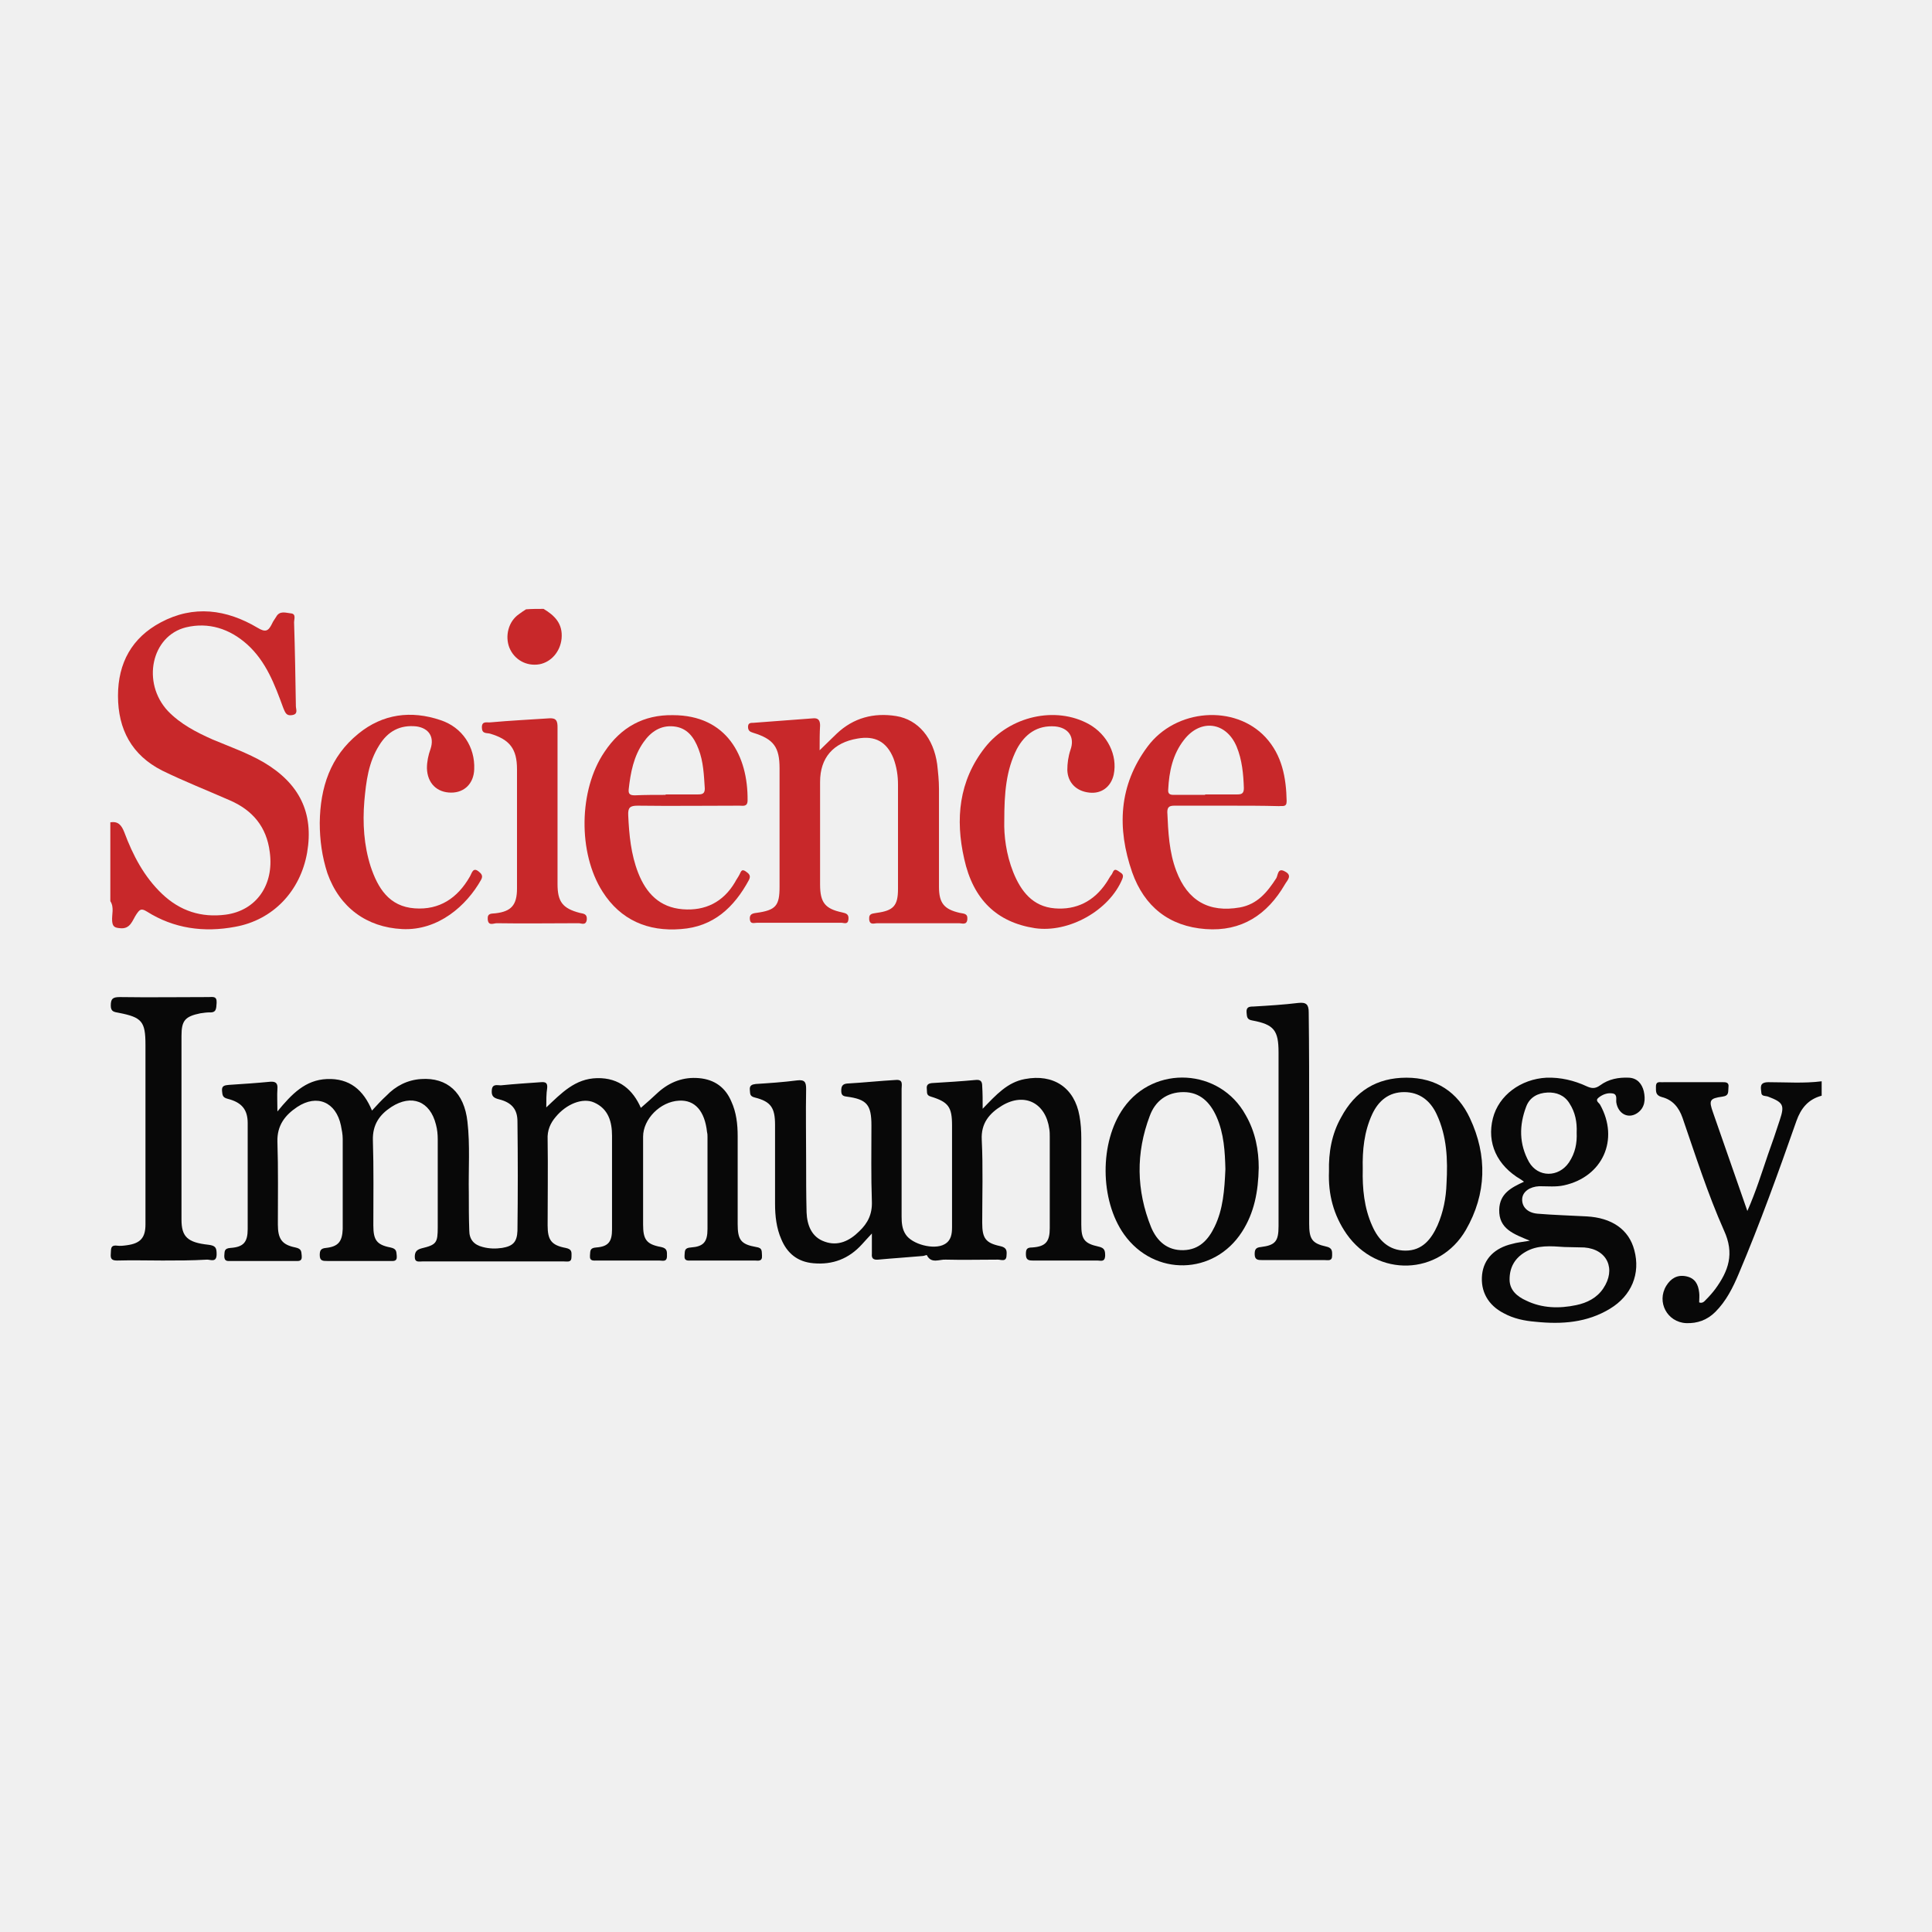
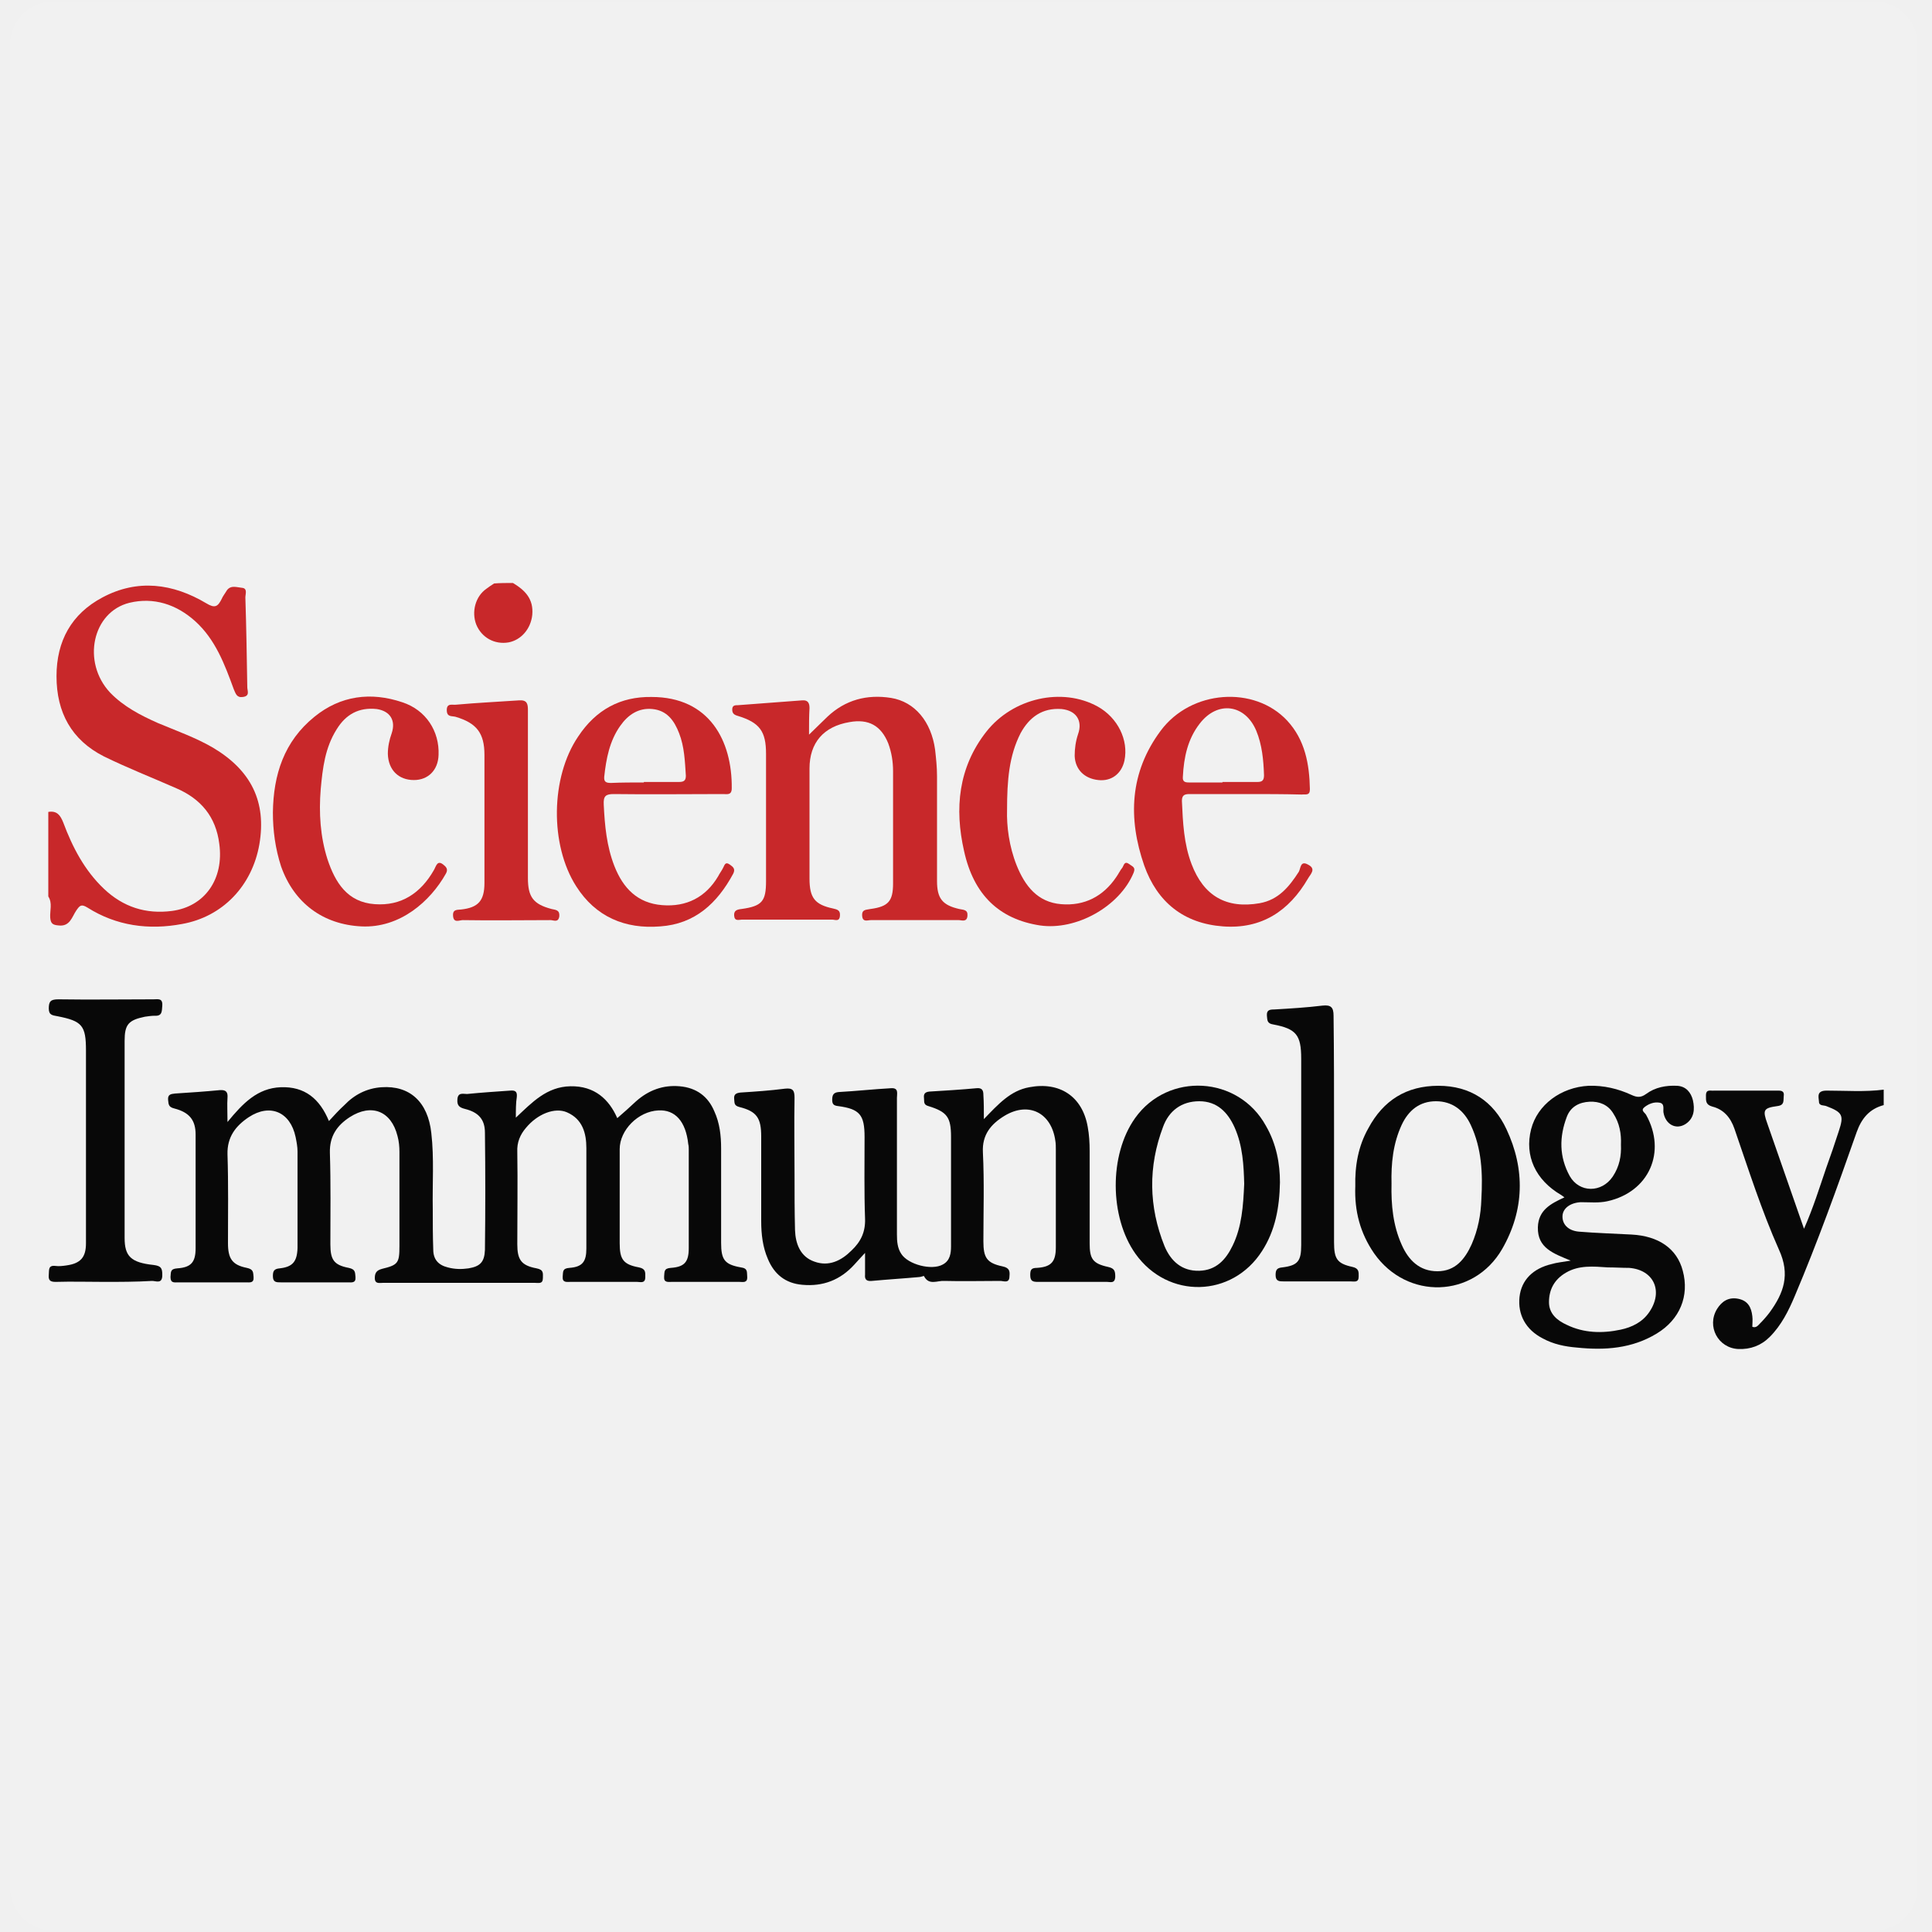
- <svg xmlns="http://www.w3.org/2000/svg" version="1.1" id="Layer_1" x="0px" y="0px" viewBox="0 0 429 429" style="enable-background:new 0 0 429 429;" xml:space="preserve">
+ <svg xmlns="http://www.w3.org/2000/svg" version="1.1" id="Layer_1" x="0px" y="0px" viewBox="0 0 400 400" style="enable-background:new 0 0 400 400;" xml:space="preserve">
  <style type="text/css">
- 	.st0{fill:#080808;}
- 	.st1{fill:#C8282A;}
+ 	
+ 		.st0{opacity:0.1;fill:#FFFFFF;stroke:#FFFFFF;stroke-width:18;stroke-linecap:round;stroke-linejoin:round;stroke-miterlimit:10;enable-background:new    ;}
+ 	.st1{fill:#080808;}
+ 	.st2{fill:#C8282A;}
</style>
+   <rect x="11.1" y="9.3" class="st0" width="376.9" height="381.4" />
  <g>
    <g>
-       <path class="st0" d="M404.5,243.3c-3,0.8-4.6,2.8-5.6,5.6c-4,11.4-8.1,22.8-12.8,33.9c-1.3,3.1-2.8,6.1-5.2,8.5    c-1.8,1.8-4,2.6-6.5,2.5c-4.2-0.2-6.6-4.7-4.4-8.3c1-1.6,2.4-2.5,4.4-2.1s2.7,1.8,2.9,3.6c0.1,0.7,0,1.5,0,2.2    c0.8,0.3,1.2-0.3,1.6-0.7c0.7-0.7,1.4-1.5,2-2.3c2.9-4,4.3-7.8,1.9-13c-3.6-8.1-6.3-16.6-9.2-25c-0.8-2.3-2.2-4-4.6-4.6    c-1.4-0.4-1.3-1.2-1.3-2.3c0-1.4,1-0.9,1.7-1c4.3,0,8.6,0,12.9,0c0.8,0,1.7-0.1,1.5,1.2c-0.1,0.9,0.2,1.8-1.3,2    c-2.9,0.4-3.1,0.8-2.1,3.6c2.5,7.2,5,14.3,7.6,21.8c1.9-4.3,3.2-8.5,4.6-12.6c0.9-2.5,1.8-5.1,2.6-7.6c1.1-3.3,0.8-3.9-2.6-5.2    c-0.5-0.2-1.5,0-1.5-0.9c-0.1-1.1-0.5-2.3,1.6-2.3c3.9,0,7.9,0.3,11.8-0.2C404.5,241.2,404.5,242.2,404.5,243.3z" />
-       <path class="st0" d="M121.3,245.9c3.4-3.2,6.4-6.4,11.3-6.5c5-0.1,8,2.7,9.7,6.6c1.3-1.1,2.6-2.3,3.9-3.5c2.6-2.3,5.6-3.4,9-3.1    c3.5,0.3,5.9,2.1,7.2,5.2c1.1,2.4,1.4,5,1.4,7.7c0,6.5,0,13,0,19.5c0,3.5,0.7,4.5,4.1,5.1c1.5,0.2,1.2,1,1.3,1.9    c0.1,1.4-0.9,1.1-1.6,1.1c-4.7,0-9.4,0-14,0c-0.8,0-1.7,0.2-1.6-1.1c0.1-1-0.1-1.7,1.4-1.8c2.8-0.2,3.7-1.2,3.7-4.1    c0-6.8,0-13.6,0-20.4c0-0.4,0-0.7-0.1-1.1c-0.5-4.7-2.7-7.2-6.2-7c-4.2,0.2-8,4.1-8,8c0,6.5,0,13,0,19.5c0,3.3,0.7,4.4,4,5    c1.4,0.3,1.3,1,1.3,2c0,1.4-1,1-1.7,1c-4.6,0-9.2,0-13.8,0c-0.8,0-1.7,0.2-1.6-1.1c0.1-1-0.1-1.7,1.4-1.8c2.7-0.2,3.5-1.3,3.5-4    c0-6.9,0-13.9,0-20.8c0-3.1-0.8-6-4-7.4c-2.5-1.1-6.1,0.3-8.5,3.2c-1.2,1.4-1.9,3-1.8,5c0.1,6.4,0,12.7,0,19.1c0,3.2,0.8,4.4,4,5    c1.5,0.3,1.3,1,1.3,2c0,1.3-0.9,1-1.7,1c-10.5,0-20.9,0-31.4,0c-0.7,0-1.7,0.3-1.7-1c0-1.1,0.4-1.6,1.5-1.9    c3.3-0.8,3.6-1.2,3.6-4.7c0-6.5,0-13,0-19.5c0-1.1-0.1-2.2-0.4-3.3c-1.3-5.2-5.4-6.8-9.9-3.9c-2.6,1.7-4.2,3.9-4.1,7.4    c0.2,6.3,0.1,12.6,0.1,18.9c0,3.2,0.7,4.3,3.8,4.9c1.4,0.3,1.3,0.9,1.4,1.9c0.1,1.3-0.8,1.1-1.6,1.1c-4.6,0-9.2,0-13.8,0    c-1,0-1.7,0-1.7-1.3c0-1,0.2-1.5,1.4-1.6c2.7-0.3,3.6-1.4,3.7-4.2c0-6.7,0-13.3,0-20c0-1-0.2-2-0.4-3c-1.1-5.2-5.3-7-9.7-4.1    c-2.7,1.8-4.5,4.1-4.4,7.7c0.2,6.1,0.1,12.3,0.1,18.4c0,3.2,0.9,4.5,3.9,5.1c1.4,0.3,1.3,0.9,1.4,1.9c0.1,1.3-0.8,1.1-1.6,1.1    c-4.7,0-9.4,0-14,0c-0.8,0-1.6,0.2-1.6-1.1c0.1-1-0.1-1.7,1.4-1.8c2.9-0.2,3.8-1.3,3.8-4.2c0-7.8,0-15.6,0-23.5    c0-3-1.3-4.6-4.4-5.4c-1.2-0.3-1.2-0.8-1.3-1.8c-0.1-1.2,0.7-1.2,1.5-1.3c3.1-0.2,6.1-0.4,9.2-0.7c1.3-0.1,1.7,0.4,1.6,1.6    c-0.1,1.4,0,2.9,0,5c3.2-3.9,6.2-7,11-7.2c5-0.2,8.1,2.4,10,7c1.1-1.2,2.1-2.3,3.2-3.3c2.1-2.2,4.7-3.5,7.7-3.7    c5.8-0.4,9.6,3,10.3,9.5c0.6,5.2,0.2,10.5,0.3,15.8c0,2.8,0,5.6,0.1,8.3c0,2,1,3.2,3,3.7c1.5,0.4,2.9,0.4,4.3,0.2    c2.4-0.4,3.3-1.3,3.4-3.8c0.1-8.1,0.1-16.2,0-24.3c0-2.7-1.3-4.2-4.1-4.9c-1.2-0.3-1.7-0.7-1.6-2c0.1-1.5,1.2-1.1,2-1.1    c3-0.3,6-0.5,8.9-0.7c1.1-0.1,1.5,0.2,1.4,1.3C121.3,242.8,121.3,244.4,121.3,245.9z" />
-       <path class="st0" d="M218.2,246.2c3-3.1,5.5-5.9,9.4-6.6c6.3-1.2,11,1.9,12.1,8.2c0.3,1.6,0.4,3.3,0.4,5c0,6.4,0,12.7,0,19.1    c0,3.2,0.6,4.2,3.8,4.9c1.4,0.3,1.5,0.9,1.5,2.1c-0.1,1.4-1,1-1.7,1c-4.8,0-9.5,0-14.3,0c-1,0-1.6-0.1-1.6-1.4    c0-1.1,0.2-1.5,1.4-1.5c3-0.2,3.9-1.3,3.9-4.3c0-6.7,0-13.5,0-20.2c0-0.6,0-1.2-0.1-1.8c-0.8-5.8-5.5-8.2-10.5-5.2    c-2.8,1.7-4.7,3.9-4.5,7.6c0.3,6.1,0.1,12.3,0.1,18.4c0,3.4,0.7,4.5,4,5.2c1.4,0.3,1.5,1,1.4,2c0,1.6-1.2,1-1.9,1    c-3.9,0-7.8,0.1-11.6,0c-1.4-0.1-3.2,1-4.2-1c0-0.1-0.6,0.2-1,0.2c-3.3,0.3-6.6,0.5-9.8,0.8c-1.1,0.1-1.5-0.3-1.4-1.3    c0-1.3,0-2.6,0-4.5c-0.9,1-1.6,1.7-2.2,2.4c-2.9,3.2-6.5,4.6-10.8,4.2c-3.5-0.3-5.8-2.2-7.1-5.3c-1.1-2.5-1.4-5.2-1.4-7.9    c0-5.8,0-11.7,0-17.5c0-3.8-0.9-5.2-4.5-6.1c-1.2-0.3-1-0.9-1.1-1.7c-0.1-1,0.5-1.2,1.3-1.3c3.1-0.2,6.1-0.4,9.2-0.8    c1.7-0.2,2,0.4,2,1.9c-0.1,5.3,0,10.5,0,15.8c0,3.9,0,7.7,0.1,11.6c0.1,2.8,1.1,5.5,4,6.5c3,1.1,5.6-0.2,7.7-2.3    c1.9-1.8,2.9-3.8,2.8-6.6c-0.2-5.6-0.1-11.3-0.1-16.9c0-4.6-1-5.8-5.5-6.4c-0.9-0.1-1.2-0.4-1.2-1.3c0-0.9,0.2-1.5,1.3-1.6    c3.6-0.2,7.3-0.6,10.9-0.8c1.6-0.1,1.2,1.1,1.2,2c0,9.4,0,18.9,0,28.3c0,1.4,0.1,2.8,0.9,4c1.4,2.2,6.3,3.5,8.6,2.2    c1.5-0.8,1.7-2.3,1.7-3.8c0-3.7,0-7.3,0-11c0-3.9,0-7.7,0-11.6c0-4.1-0.8-5.2-4.7-6.4c-1.1-0.3-0.8-1-0.9-1.7    c-0.1-0.8,0.2-1.2,1.1-1.3c3.3-0.2,6.6-0.4,9.8-0.7c1.1-0.1,1.4,0.4,1.4,1.4C218.2,242.8,218.2,244.3,218.2,246.2z" />
-       <path class="st0" d="M339.7,275.5c-3.6-1.5-6.9-2.6-6.8-6.9c0.1-3.6,2.7-4.9,5.5-6.2c-0.3-0.2-0.5-0.4-0.7-0.5    c-5.3-3.1-7.6-8.1-6.2-13.6c1.3-5.1,6.2-8.7,11.9-9c3.1-0.1,6.1,0.6,8.9,1.9c1.1,0.5,1.9,0.6,3-0.2c1.9-1.4,4.1-1.8,6.4-1.7    c1.9,0.1,2.9,1.4,3.3,3c0.4,1.8,0.3,3.7-1.5,4.9c-2,1.3-4.2,0.1-4.6-2.4c-0.1-0.7,0.3-1.8-0.8-2c-1.1-0.2-2.2,0.2-3.1,0.9    s0,1.1,0.3,1.6c4.3,7.7,0.6,16-8,17.9c-1.8,0.4-3.6,0.2-5.5,0.2c-2.1,0.1-3.7,1.2-3.8,2.8c-0.1,1.7,1.1,3.1,3.4,3.3    c3.6,0.3,7.3,0.4,10.9,0.6c5.6,0.3,9.4,2.9,10.6,7.5c1.4,5.2-0.6,10.1-5.4,13c-5.1,3.1-10.7,3.5-16.5,2.9    c-2.5-0.2-4.9-0.7-7.1-1.9c-3.5-1.8-5.2-4.9-4.8-8.6c0.4-3.5,2.8-5.9,6.7-6.8C336.8,275.9,337.9,275.8,339.7,275.5z M347.4,276.9    c-3-0.2-6-0.5-8.7,1.1c-2.4,1.4-3.5,3.5-3.5,6.1c0,2.4,1.7,3.8,3.7,4.7c3.5,1.7,7.3,1.8,11.1,1c2.4-0.5,4.6-1.6,6-3.7    c2.9-4.3,0.9-8.7-4.2-9.1C350.3,277,348.9,276.9,347.4,276.9z M350.1,251.5c0.1-2.3-0.3-4.5-1.6-6.5c-1.1-1.8-2.9-2.5-4.9-2.4    c-2.1,0.1-3.9,1-4.7,3.1c-1.6,4.2-1.6,8.3,0.6,12.3c2,3.5,6.6,3.5,8.9,0.1C349.8,256,350.2,253.8,350.1,251.5z" />
-       <path class="st0" d="M36.1,279.9c-3.4,0-6.7-0.1-10.1,0c-1.2,0-1.5-0.4-1.4-1.5c0.1-0.9-0.2-2,1.4-1.8c0.7,0.1,1.5,0,2.2-0.1    c3-0.4,4.1-1.7,4.1-4.6c0-13.3,0-26.6,0-39.9c0-5.2-0.8-6.1-5.9-7.1c-1-0.2-1.8-0.2-1.8-1.6c0-1.5,0.4-1.9,2-1.9    c6.6,0.1,13.2,0,19.7,0c0.9,0,1.9-0.3,1.8,1.3c-0.1,1.2,0,2.2-1.6,2.1c-0.6,0-1.3,0.1-2,0.2c-3.4,0.7-4.2,1.6-4.2,5    c0,13.6,0,27.2,0,40.8c0,3.8,1.3,5.1,6,5.6c1.6,0.2,1.8,0.7,1.8,2.1c0,1.9-1.3,1.2-2.1,1.2C42.6,279.9,39.4,279.9,36.1,279.9z" />
-       <path class="st0" d="M279.5,259.3c-0.1,5.3-1,10-3.7,14.2c-6.2,9.7-19.5,10-26.2,0.6c-5.4-7.6-5.5-20.5-0.1-28.1    c6.8-9.6,21.4-8.8,27.1,1.6C278.8,251.4,279.5,255.5,279.5,259.3z M272.1,259.6c-0.1-3.8-0.3-7.9-2-11.7c-1.4-3.1-3.6-5.4-7.3-5.4    c-3.7,0-6.3,2-7.5,5.3c-3.1,8.2-3,16.5,0.3,24.7c1.3,3.1,3.6,5.2,7.2,5.1c3.5-0.1,5.5-2.3,6.9-5.2    C271.6,268.5,271.9,264.2,272.1,259.6z" />
-       <path class="st0" d="M295.1,260.1c-0.1-4.2,0.6-8.3,2.7-12c3.1-5.8,7.9-8.8,14.5-8.8s11.4,3.2,14.1,9c3.9,8.3,3.7,16.8-0.9,24.8    c-5.9,10.2-19.7,10.6-26.5,0.9C296.1,269.8,294.9,265.2,295.1,260.1z M302.6,259.6c-0.1,4.3,0.3,8.6,2.1,12.6    c1.4,3.2,3.7,5.5,7.4,5.5c3.7,0,5.7-2.5,7.1-5.6c1.3-3,1.9-6.1,2-9.3c0.3-5.3,0.1-10.5-2.2-15.4c-1.4-3-3.8-4.9-7.2-4.9    c-3.4,0-5.7,1.9-7.1,4.9C302.9,251.3,302.5,255.4,302.6,259.6z" />
-       <path class="st0" d="M290.7,248.7c0,7.7,0,15.4,0,23c0,3.4,0.6,4.4,3.8,5.1c1.4,0.3,1.3,1.1,1.3,2c0,1.3-0.9,1-1.7,1    c-4.6,0-9.2,0-13.8,0c-0.9,0-1.7,0-1.7-1.3c0-1,0.2-1.5,1.4-1.6c3.2-0.4,3.9-1.3,3.9-4.6c0-12.9,0-25.7,0-38.6    c0-4.9-1-6.2-5.8-7.1c-1.3-0.2-1.2-0.9-1.3-1.8c-0.1-1.2,0.6-1.3,1.5-1.3c3.4-0.2,6.7-0.4,10-0.8c1.8-0.2,2.3,0.4,2.3,2.1    C290.7,232.8,290.7,240.8,290.7,248.7z" />
+       <path class="st1" d="M390,228.8c-3,0.8-4.6,2.8-5.6,5.6c-4,11.4-8.1,22.8-12.8,33.9c-1.3,3.1-2.8,6.1-5.2,8.5    c-1.8,1.8-4,2.6-6.5,2.5c-4.2-0.2-6.6-4.7-4.4-8.3c1-1.6,2.4-2.5,4.4-2.1s2.7,1.8,2.9,3.6c0.1,0.7,0,1.5,0,2.2    c0.8,0.3,1.2-0.3,1.6-0.7c0.7-0.7,1.4-1.5,2-2.3c2.9-4,4.3-7.8,1.9-13c-3.6-8.1-6.3-16.6-9.2-25c-0.8-2.3-2.2-4-4.6-4.6    c-1.4-0.4-1.3-1.2-1.3-2.3c0-1.4,1-0.9,1.7-1c4.3,0,8.6,0,12.9,0c0.8,0,1.7-0.1,1.5,1.2c-0.1,0.9,0.2,1.8-1.3,2    c-2.9,0.4-3.1,0.8-2.1,3.6c2.5,7.2,5,14.3,7.6,21.8c1.9-4.3,3.2-8.5,4.6-12.6c0.9-2.5,1.8-5.1,2.6-7.6c1.1-3.3,0.8-3.9-2.6-5.2    c-0.5-0.2-1.5,0-1.5-0.9c-0.1-1.1-0.5-2.3,1.6-2.3c3.9,0,7.9,0.3,11.8-0.2C390,226.7,390,227.7,390,228.8z" />
+       <path class="st1" d="M106.8,231.4c3.4-3.2,6.4-6.4,11.3-6.5c5-0.1,8,2.7,9.7,6.6c1.3-1.1,2.6-2.3,3.9-3.5c2.6-2.3,5.6-3.4,9-3.1    c3.5,0.3,5.9,2.1,7.2,5.2c1.1,2.4,1.4,5,1.4,7.7c0,6.5,0,13,0,19.5c0,3.5,0.7,4.5,4.1,5.1c1.5,0.2,1.2,1,1.3,1.9    c0.1,1.4-0.9,1.1-1.6,1.1c-4.7,0-9.4,0-14,0c-0.8,0-1.7,0.2-1.6-1.1c0.1-1-0.1-1.7,1.4-1.8c2.8-0.2,3.7-1.2,3.7-4.1    c0-6.8,0-13.6,0-20.4c0-0.4,0-0.7-0.1-1.1c-0.5-4.7-2.7-7.2-6.2-7c-4.2,0.2-8,4.1-8,8c0,6.5,0,13,0,19.5c0,3.3,0.7,4.4,4,5    c1.4,0.3,1.3,1,1.3,2c0,1.4-1,1-1.7,1c-4.6,0-9.2,0-13.8,0c-0.8,0-1.7,0.2-1.6-1.1c0.1-1-0.1-1.7,1.4-1.8c2.7-0.2,3.5-1.3,3.5-4    c0-6.9,0-13.9,0-20.8c0-3.1-0.8-6-4-7.4c-2.5-1.1-6.1,0.3-8.5,3.2c-1.2,1.4-1.9,3-1.8,5c0.1,6.4,0,12.7,0,19.1c0,3.2,0.8,4.4,4,5    c1.5,0.3,1.3,1,1.3,2c0,1.3-0.9,1-1.7,1c-10.5,0-20.9,0-31.4,0c-0.7,0-1.7,0.3-1.7-1c0-1.1,0.4-1.6,1.5-1.9    c3.3-0.8,3.6-1.2,3.6-4.7c0-6.5,0-13,0-19.5c0-1.1-0.1-2.2-0.4-3.3c-1.3-5.2-5.4-6.8-9.9-3.9c-2.6,1.7-4.2,3.9-4.1,7.4    c0.2,6.3,0.1,12.6,0.1,18.9c0,3.2,0.7,4.3,3.8,4.9c1.4,0.3,1.3,0.9,1.4,1.9c0.1,1.3-0.8,1.1-1.6,1.1c-4.6,0-9.2,0-13.8,0    c-1,0-1.7,0-1.7-1.3c0-1,0.2-1.5,1.4-1.6c2.7-0.3,3.6-1.4,3.7-4.2c0-6.7,0-13.3,0-20c0-1-0.2-2-0.4-3c-1.1-5.2-5.3-7-9.7-4.1    c-2.7,1.8-4.5,4.1-4.4,7.7c0.2,6.1,0.1,12.3,0.1,18.4c0,3.2,0.9,4.5,3.9,5.1c1.4,0.3,1.3,0.9,1.4,1.9c0.1,1.3-0.8,1.1-1.6,1.1    c-4.7,0-9.4,0-14,0c-0.8,0-1.6,0.2-1.6-1.1c0.1-1-0.1-1.7,1.4-1.8c2.9-0.2,3.8-1.3,3.8-4.2c0-7.8,0-15.6,0-23.5    c0-3-1.3-4.6-4.4-5.4c-1.2-0.3-1.2-0.8-1.3-1.8c-0.1-1.2,0.7-1.2,1.5-1.3c3.1-0.2,6.1-0.4,9.2-0.7c1.3-0.1,1.7,0.4,1.6,1.6    c-0.1,1.4,0,2.9,0,5c3.2-3.9,6.2-7,11-7.2c5-0.2,8.1,2.4,10,7c1.1-1.2,2.1-2.3,3.2-3.3c2.1-2.2,4.7-3.5,7.7-3.7    c5.8-0.4,9.6,3,10.3,9.5c0.6,5.2,0.2,10.5,0.3,15.8c0,2.8,0,5.6,0.1,8.3c0,2,1,3.2,3,3.7c1.5,0.4,2.9,0.4,4.3,0.2    c2.4-0.4,3.3-1.3,3.4-3.8c0.1-8.1,0.1-16.2,0-24.3c0-2.7-1.3-4.2-4.1-4.9c-1.2-0.3-1.7-0.7-1.6-2c0.1-1.5,1.2-1.1,2-1.1    c3-0.3,6-0.5,8.9-0.7c1.1-0.1,1.5,0.2,1.4,1.3C106.8,228.3,106.8,229.9,106.8,231.4z" />
+       <path class="st1" d="M203.7,231.7c3-3.1,5.5-5.9,9.4-6.6c6.3-1.2,11,1.9,12.1,8.2c0.3,1.6,0.4,3.3,0.4,5c0,6.4,0,12.7,0,19.1    c0,3.2,0.6,4.2,3.8,4.9c1.4,0.3,1.5,0.9,1.5,2.1c-0.1,1.4-1,1-1.7,1c-4.8,0-9.5,0-14.3,0c-1,0-1.6-0.1-1.6-1.4    c0-1.1,0.2-1.5,1.4-1.5c3-0.2,3.9-1.3,3.9-4.3c0-6.7,0-13.5,0-20.2c0-0.6,0-1.2-0.1-1.8c-0.8-5.8-5.5-8.2-10.5-5.2    c-2.8,1.7-4.7,3.9-4.5,7.6c0.3,6.1,0.1,12.3,0.1,18.4c0,3.4,0.7,4.5,4,5.2c1.4,0.3,1.5,1,1.4,2c0,1.6-1.2,1-1.9,1    c-3.9,0-7.8,0.1-11.6,0c-1.4-0.1-3.2,1-4.2-1c0-0.1-0.6,0.2-1,0.2c-3.3,0.3-6.6,0.5-9.8,0.8c-1.1,0.1-1.5-0.3-1.4-1.3    c0-1.3,0-2.6,0-4.5c-0.9,1-1.6,1.7-2.2,2.4c-2.9,3.2-6.5,4.6-10.8,4.2c-3.5-0.3-5.8-2.2-7.1-5.3c-1.1-2.5-1.4-5.2-1.4-7.9    c0-5.8,0-11.7,0-17.5c0-3.8-0.9-5.2-4.5-6.1c-1.2-0.3-1-0.9-1.1-1.7c-0.1-1,0.5-1.2,1.3-1.3c3.1-0.2,6.1-0.4,9.2-0.8    c1.7-0.2,2,0.4,2,1.9c-0.1,5.3,0,10.5,0,15.8c0,3.9,0,7.7,0.1,11.6c0.1,2.8,1.1,5.5,4,6.5c3,1.1,5.6-0.2,7.7-2.3    c1.9-1.8,2.9-3.8,2.8-6.6c-0.2-5.6-0.1-11.3-0.1-16.9c0-4.6-1-5.8-5.5-6.4c-0.9-0.1-1.2-0.4-1.2-1.3c0-0.9,0.2-1.5,1.3-1.6    c3.6-0.2,7.3-0.6,10.9-0.8c1.6-0.1,1.2,1.1,1.2,2c0,9.4,0,18.9,0,28.3c0,1.4,0.1,2.8,0.9,4c1.4,2.2,6.3,3.5,8.6,2.2    c1.5-0.8,1.7-2.3,1.7-3.8c0-3.7,0-7.3,0-11c0-3.9,0-7.7,0-11.6c0-4.1-0.8-5.2-4.7-6.4c-1.1-0.3-0.8-1-0.9-1.7    c-0.1-0.8,0.2-1.2,1.1-1.3c3.3-0.2,6.6-0.4,9.8-0.7c1.1-0.1,1.4,0.4,1.4,1.4C203.7,228.3,203.7,229.8,203.7,231.7z" />
+       <path class="st1" d="M325.2,261c-3.6-1.5-6.9-2.6-6.8-6.9c0.1-3.6,2.7-4.9,5.5-6.2c-0.3-0.2-0.5-0.4-0.7-0.5    c-5.3-3.1-7.6-8.1-6.2-13.6c1.3-5.1,6.2-8.7,11.9-9c3.1-0.1,6.1,0.6,8.9,1.9c1.1,0.5,1.9,0.6,3-0.2c1.9-1.4,4.1-1.8,6.4-1.7    c1.9,0.1,2.9,1.4,3.3,3c0.4,1.8,0.3,3.7-1.5,4.9c-2,1.3-4.2,0.1-4.6-2.4c-0.1-0.7,0.3-1.8-0.8-2c-1.1-0.2-2.2,0.2-3.1,0.9    s0,1.1,0.3,1.6c4.3,7.7,0.6,16-8,17.9c-1.8,0.4-3.6,0.2-5.5,0.2c-2.1,0.1-3.7,1.2-3.8,2.8c-0.1,1.7,1.1,3.1,3.4,3.3    c3.6,0.3,7.3,0.4,10.9,0.6c5.6,0.3,9.4,2.9,10.6,7.5c1.4,5.2-0.6,10.1-5.4,13c-5.1,3.1-10.7,3.5-16.5,2.9    c-2.5-0.2-4.9-0.7-7.1-1.9c-3.5-1.8-5.2-4.9-4.8-8.6c0.4-3.5,2.8-5.9,6.7-6.8C322.3,261.4,323.4,261.3,325.2,261z M332.9,262.4    c-3-0.2-6-0.5-8.7,1.1c-2.4,1.4-3.5,3.5-3.5,6.1c0,2.4,1.7,3.8,3.7,4.7c3.5,1.7,7.3,1.8,11.1,1c2.4-0.5,4.6-1.6,6-3.7    c2.9-4.3,0.9-8.7-4.2-9.1C335.8,262.5,334.4,262.4,332.9,262.4z M335.6,237c0.1-2.3-0.3-4.5-1.6-6.5c-1.1-1.8-2.9-2.5-4.9-2.4    c-2.1,0.1-3.9,1-4.7,3.1c-1.6,4.2-1.6,8.3,0.6,12.3c2,3.5,6.6,3.5,8.9,0.1C335.3,241.5,335.7,239.3,335.6,237z" />
+       <path class="st1" d="M21.6,265.4c-3.4,0-6.7-0.1-10.1,0c-1.2,0-1.5-0.4-1.4-1.5c0.1-0.9-0.2-2,1.4-1.8c0.7,0.1,1.5,0,2.2-0.1    c3-0.4,4.1-1.7,4.1-4.6c0-13.3,0-26.6,0-39.9c0-5.2-0.8-6.1-5.9-7.1c-1-0.2-1.8-0.2-1.8-1.6c0-1.5,0.4-1.9,2-1.9    c6.6,0.1,13.2,0,19.7,0c0.9,0,1.9-0.3,1.8,1.3c-0.1,1.2,0,2.2-1.6,2.1c-0.6,0-1.3,0.1-2,0.2c-3.4,0.7-4.2,1.6-4.2,5    c0,13.6,0,27.2,0,40.8c0,3.8,1.3,5.1,6,5.6c1.6,0.2,1.8,0.7,1.8,2.1c0,1.9-1.3,1.2-2.1,1.2C28.1,265.4,24.9,265.4,21.6,265.4z" />
+       <path class="st1" d="M265,244.8c-0.1,5.3-1,10-3.7,14.2c-6.2,9.7-19.5,10-26.2,0.6c-5.4-7.6-5.5-20.5-0.1-28.1    c6.8-9.6,21.4-8.8,27.1,1.6C264.3,236.9,265,241,265,244.8z M257.6,245.1c-0.1-3.8-0.3-7.9-2-11.7c-1.4-3.1-3.6-5.4-7.3-5.4    c-3.7,0-6.3,2-7.5,5.3c-3.1,8.2-3,16.5,0.3,24.7c1.3,3.1,3.6,5.2,7.2,5.1c3.5-0.1,5.5-2.3,6.9-5.2    C257.1,254,257.4,249.7,257.6,245.1z" />
+       <path class="st1" d="M280.6,245.6c-0.1-4.2,0.6-8.3,2.7-12c3.1-5.8,7.9-8.8,14.5-8.8s11.4,3.2,14.1,9c3.9,8.3,3.7,16.8-0.9,24.8    c-5.9,10.2-19.7,10.6-26.5,0.9C281.6,255.3,280.4,250.7,280.6,245.6z M288.1,245.1c-0.1,4.3,0.3,8.6,2.1,12.6    c1.4,3.2,3.7,5.5,7.4,5.5c3.7,0,5.7-2.5,7.1-5.6c1.3-3,1.9-6.1,2-9.3c0.3-5.3,0.1-10.5-2.2-15.4c-1.4-3-3.8-4.9-7.2-4.9    c-3.4,0-5.7,1.9-7.1,4.9C288.4,236.8,288,240.9,288.1,245.1z" />
+       <path class="st1" d="M276.2,234.2c0,7.7,0,15.4,0,23c0,3.4,0.6,4.4,3.8,5.1c1.4,0.3,1.3,1.1,1.3,2c0,1.3-0.9,1-1.7,1    c-4.6,0-9.2,0-13.8,0c-0.9,0-1.7,0-1.7-1.3c0-1,0.2-1.5,1.4-1.6c3.2-0.4,3.9-1.3,3.9-4.6c0-12.9,0-25.7,0-38.6    c0-4.9-1-6.2-5.8-7.1c-1.3-0.2-1.2-0.9-1.3-1.8c-0.1-1.2,0.6-1.3,1.5-1.3c3.4-0.2,6.7-0.4,10-0.8c1.8-0.2,2.3,0.4,2.3,2.1    C276.2,218.3,276.2,226.3,276.2,234.2z" />
    </g>
    <g>
-       <path class="st1" d="M24.5,182.6c1.8-0.3,2.5,0.7,3.1,2.2c1.9,5.1,4.4,9.9,8.4,13.7s8.7,5.3,14.1,4.6c6.8-0.9,10.8-6.6,9.8-13.9    c-0.7-5.6-3.8-9.3-8.9-11.5c-5-2.2-10.1-4.2-15-6.6c-6.7-3.4-9.8-9.1-9.8-16.6c0-7.3,3.1-12.9,9.5-16.3c7.3-3.9,14.6-2.9,21.5,1.2    c1.8,1.1,2.4,0.7,3.2-0.9c0.2-0.5,0.6-1,0.9-1.5c0.8-1.5,2.2-0.9,3.3-0.8c1.2,0.1,0.7,1.3,0.7,2c0.2,6.2,0.3,12.4,0.4,18.6    c0,0.7,0.6,1.8-0.9,2c-1.3,0.2-1.5-0.7-1.9-1.6c-1.9-5.2-3.8-10.3-8-14.1c-3.9-3.5-8.6-5-13.6-3.8c-7.7,1.9-9.9,12.3-4,18.6    c2.8,2.9,6.3,4.7,9.9,6.3c3.8,1.6,7.8,3,11.4,5.1c7.9,4.7,11.1,11.2,9.6,20c-1.5,8.6-7.6,15-16,16.5c-6.9,1.3-13.6,0.4-19.6-3.4    c-1.3-0.8-1.6-0.4-2.3,0.6c-0.9,1.3-1.3,3.4-3.7,3.1c-1.2-0.1-1.6-0.4-1.7-1.6c-0.1-1.5,0.5-3-0.4-4.4    C24.5,194.3,24.5,188.4,24.5,182.6z" />
-       <path class="st1" d="M120.7,135.2c2.5,1.5,4.3,3.3,4,6.6c-0.3,2.9-2.3,5.2-4.9,5.7c-2.9,0.5-5.6-1-6.7-3.7c-1-2.6-0.2-5.8,2.1-7.4    c0.5-0.4,1-0.7,1.6-1.1C118,135.2,119.4,135.2,120.7,135.2z" />
-       <path class="st1" d="M182,166.6c1.5-1.5,2.7-2.6,3.8-3.7c3.7-3.5,8.2-4.7,13.2-3.9c4.9,0.8,8.3,4.9,9.1,10.7    c0.2,1.8,0.4,3.6,0.4,5.5c0,7.2,0,14.5,0,21.7c0,3.6,1.1,5,4.6,5.8c0.9,0.2,1.8,0.1,1.7,1.4c-0.1,1.4-1.2,0.9-1.8,0.9    c-6.1,0-12.1,0-18.2,0c-0.7,0-1.7,0.5-1.8-0.9s0.9-1.2,1.7-1.4c3.7-0.5,4.7-1.6,4.7-5.3c0-7.7,0-15.5,0-23.2c0-2-0.3-3.9-1-5.8    c-1.5-3.7-4.1-5.1-8-4.4c-5.4,0.9-8.3,4.3-8.3,9.6c0,7.6,0,15.2,0,22.8c0,4,1.1,5.4,4.9,6.2c0.9,0.2,1.5,0.4,1.4,1.5    c-0.1,1.3-1,0.8-1.6,0.8c-6.2,0-12.4,0-18.7,0c-0.6,0-1.5,0.4-1.6-0.8c-0.1-1.1,0.6-1.3,1.5-1.4c4.3-0.6,5.1-1.6,5.1-5.8    c0-8.8,0-17.5,0-26.3c0-4.7-1.3-6.5-5.9-7.9c-0.7-0.2-1.1-0.5-1.1-1.3c0-0.9,0.6-0.9,1.2-0.9c4.4-0.3,8.9-0.7,13.3-1    c1.2-0.1,1.5,0.6,1.5,1.6C182,162.8,182,164.5,182,166.6z" />
-       <path class="st1" d="M272.5,178.9c-3.9,0-7.8,0-11.6,0c-1,0-1.7,0.1-1.7,1.4c0.2,4.5,0.4,8.9,2,13.1c2.5,6.6,7.2,9.3,14.1,8.1    c3.9-0.7,6.1-3.4,8.1-6.5c0.4-0.7,0.3-2.4,1.9-1.5c1.8,0.9,0.5,2,0,2.9c-3.9,6.7-9.6,10.5-17.6,9.9c-8.1-0.6-13.6-5-16.3-12.6    c-3.4-9.8-3-19.3,3.4-27.9c6.3-8.5,19.4-9.4,26.2-2.1c3.7,4,4.6,9,4.7,14.2c0,1.4-0.9,1-1.7,1.1    C280.3,178.9,276.4,178.9,272.5,178.9z M267.6,176.5v-0.1c2.4,0,4.8,0,7.2,0c1,0,1.4-0.3,1.4-1.4c-0.1-3.1-0.4-6.3-1.6-9.2    c-2.3-5.5-8-6.3-11.7-1.5c-2.5,3.2-3.3,7-3.5,11c-0.1,1,0.4,1.2,1.2,1.2C262.9,176.5,265.3,176.5,267.6,176.5z" />
-       <path class="st1" d="M149.4,158.8c12,0,16.7,9.1,16.6,18.9c0,1.5-1,1.2-1.8,1.2c-7.5,0-15.1,0.1-22.6,0c-1.7,0-2.2,0.4-2.1,2.2    c0.2,4.3,0.6,8.6,2.2,12.7c1.8,4.6,4.8,7.7,9.9,8.1c5,0.4,9-1.6,11.6-6c0.3-0.6,0.7-1.1,1-1.7c0.3-0.5,0.4-1.4,1.4-0.7    c0.7,0.5,1.2,0.9,0.7,1.9c-3.3,6.1-7.9,10.4-15.1,10.9c-7.3,0.6-13.4-2-17.4-8.3c-5.5-8.6-5.3-22.6,0.4-31    C137.9,161.4,143,158.7,149.4,158.8z M147.8,176.5v-0.1c2.4,0,4.8,0,7.2,0c1,0,1.5-0.2,1.5-1.3c-0.2-3-0.3-6-1.4-8.8    c-1-2.6-2.5-4.7-5.5-5c-2.9-0.3-5.1,1.2-6.7,3.5c-2.2,3.1-2.9,6.8-3.3,10.5c-0.1,1.1,0.4,1.3,1.4,1.3    C143.2,176.5,145.5,176.5,147.8,176.5z" />
-       <path class="st1" d="M223,182.2c-0.1,3.3,0.4,7.5,2,11.5c1.7,4.2,4.3,7.6,9.2,8c4.8,0.4,8.7-1.6,11.4-5.6c0.5-0.7,0.8-1.4,1.3-2    c0.3-0.5,0.4-1.4,1.4-0.7c0.6,0.5,1.4,0.6,0.9,1.8c-2.9,7-11.9,12-19.4,10.9c-8.4-1.3-13.7-6.3-15.7-15.4    c-2-8.8-1.2-17.3,4.6-24.7c5.5-7,15.7-9.3,23.1-5.2c4.1,2.3,6.4,6.9,5.5,11.2c-0.6,2.7-2.7,4.3-5.4,4c-2.9-0.3-4.8-2.2-4.9-5    c0-1.5,0.2-3,0.7-4.5c1-2.8-0.4-4.9-3.4-5.2c-4-0.3-6.7,1.7-8.5,5C223.4,171,223,176.1,223,182.2z" />
-       <path class="st1" d="M71,182.7c0.1-7.8,2.3-14.7,8.6-19.8c5.4-4.4,11.7-5.2,18.2-3c4.9,1.6,7.7,6,7.5,10.9    c-0.1,3.2-2.2,5.2-5.1,5.2c-3.2,0-5.3-2.1-5.4-5.4c0-1.5,0.3-2.9,0.8-4.3c0.9-2.7-0.4-4.6-3.1-5c-3.7-0.4-6.4,1.1-8.3,4.2    c-2.4,3.8-2.9,8-3.3,12.4c-0.4,4.9-0.1,9.8,1.4,14.5c1.6,4.8,4.1,8.9,9.8,9.3c5.5,0.4,9.5-2.3,12.2-7c0.5-0.8,0.7-2.4,2.2-1    c0.6,0.5,0.7,1,0.3,1.7c-3.2,5.7-9.5,11.3-17.5,10.9c-7.9-0.4-13.9-4.8-16.6-12.4C71.5,190.2,71,186.5,71,182.7z" />
-       <path class="st1" d="M123.8,179.4c0,5.6,0,11.2,0,16.9c0,3.9,1.1,5.4,4.9,6.4c0.9,0.2,1.7,0.2,1.6,1.5c-0.2,1.4-1.2,0.8-1.8,0.8    c-6.1,0-12.1,0.1-18.2,0c-0.7,0-1.9,0.7-2-0.9c-0.1-1.4,0.9-1.2,1.7-1.3c3.5-0.4,4.8-1.8,4.8-5.5c0-8.8,0-17.7,0-26.5    c0-4.5-1.6-6.6-6-7.9c-0.8-0.2-1.8,0.1-1.8-1.4s1.2-1,1.9-1.1c4.4-0.4,8.7-0.6,13.1-0.9c1.6-0.1,1.8,0.7,1.8,2    C123.8,167.5,123.8,173.5,123.8,179.4z" />
+       <path class="st2" d="M10,168.1c1.8-0.3,2.5,0.7,3.1,2.2c1.9,5.1,4.4,9.9,8.4,13.7s8.7,5.3,14.1,4.6c6.8-0.9,10.8-6.6,9.8-13.9    c-0.7-5.6-3.8-9.3-8.9-11.5c-5-2.2-10.1-4.2-15-6.6c-6.7-3.4-9.8-9.1-9.8-16.6c0-7.3,3.1-12.9,9.5-16.3c7.3-3.9,14.6-2.9,21.5,1.2    c1.8,1.1,2.4,0.7,3.2-0.9c0.2-0.5,0.6-1,0.9-1.5c0.8-1.5,2.2-0.9,3.3-0.8c1.2,0.1,0.7,1.3,0.7,2c0.2,6.2,0.3,12.4,0.4,18.6    c0,0.7,0.6,1.8-0.9,2c-1.3,0.2-1.5-0.7-1.9-1.6c-1.9-5.2-3.8-10.3-8-14.1c-3.9-3.5-8.6-5-13.6-3.8c-7.7,1.9-9.9,12.3-4,18.6    c2.8,2.9,6.3,4.7,9.9,6.3c3.8,1.6,7.8,3,11.4,5.1c7.9,4.7,11.1,11.2,9.6,20c-1.5,8.6-7.6,15-16,16.5c-6.9,1.3-13.6,0.4-19.6-3.4    c-1.3-0.8-1.6-0.4-2.3,0.6c-0.9,1.3-1.3,3.4-3.7,3.1c-1.2-0.1-1.6-0.4-1.7-1.6c-0.1-1.5,0.5-3-0.4-4.4C10,179.8,10,173.9,10,168.1    z" />
+       <path class="st2" d="M106.2,120.7c2.5,1.5,4.3,3.3,4,6.6c-0.3,2.9-2.3,5.2-4.9,5.7c-2.9,0.5-5.6-1-6.7-3.7c-1-2.6-0.2-5.8,2.1-7.4    c0.5-0.4,1-0.7,1.6-1.1C103.5,120.7,104.9,120.7,106.2,120.7z" />
+       <path class="st2" d="M167.5,152.1c1.5-1.5,2.7-2.6,3.8-3.7c3.7-3.5,8.2-4.7,13.2-3.9c4.9,0.8,8.3,4.9,9.1,10.7    c0.2,1.8,0.4,3.6,0.4,5.5c0,7.2,0,14.5,0,21.7c0,3.6,1.1,5,4.6,5.8c0.9,0.2,1.8,0.1,1.7,1.4c-0.1,1.4-1.2,0.9-1.8,0.9    c-6.1,0-12.1,0-18.2,0c-0.7,0-1.7,0.5-1.8-0.9s0.9-1.2,1.7-1.4c3.7-0.5,4.7-1.6,4.7-5.3c0-7.7,0-15.5,0-23.2c0-2-0.3-3.9-1-5.8    c-1.5-3.7-4.1-5.1-8-4.4c-5.4,0.9-8.3,4.3-8.3,9.6c0,7.6,0,15.2,0,22.8c0,4,1.1,5.4,4.9,6.2c0.9,0.2,1.5,0.4,1.4,1.5    c-0.1,1.3-1,0.8-1.6,0.8c-6.2,0-12.4,0-18.7,0c-0.6,0-1.5,0.4-1.6-0.8c-0.1-1.1,0.6-1.3,1.5-1.4c4.3-0.6,5.1-1.6,5.1-5.8    c0-8.8,0-17.5,0-26.3c0-4.7-1.3-6.5-5.9-7.9c-0.7-0.2-1.1-0.5-1.1-1.3c0-0.9,0.6-0.9,1.2-0.9c4.4-0.3,8.9-0.7,13.3-1    c1.2-0.1,1.5,0.6,1.5,1.6C167.5,148.3,167.5,150,167.5,152.1z" />
+       <path class="st2" d="M258,164.4c-3.9,0-7.8,0-11.6,0c-1,0-1.7,0.1-1.7,1.4c0.2,4.5,0.4,8.9,2,13.1c2.5,6.6,7.2,9.3,14.1,8.1    c3.9-0.7,6.1-3.4,8.1-6.5c0.4-0.7,0.3-2.4,1.9-1.5c1.8,0.9,0.5,2,0,2.9c-3.9,6.7-9.6,10.5-17.6,9.9c-8.1-0.6-13.6-5-16.3-12.6    c-3.4-9.8-3-19.3,3.4-27.9c6.3-8.5,19.4-9.4,26.2-2.1c3.7,4,4.6,9,4.7,14.2c0,1.4-0.9,1-1.7,1.1    C265.8,164.4,261.9,164.4,258,164.4z M253.1,162v-0.1c2.4,0,4.8,0,7.2,0c1,0,1.4-0.3,1.4-1.4c-0.1-3.1-0.4-6.3-1.6-9.2    c-2.3-5.5-8-6.3-11.7-1.5c-2.5,3.2-3.3,7-3.5,11c-0.1,1,0.4,1.2,1.2,1.2C248.4,162,250.8,162,253.1,162z" />
+       <path class="st2" d="M134.9,144.3c12,0,16.7,9.1,16.6,18.9c0,1.5-1,1.2-1.8,1.2c-7.5,0-15.1,0.1-22.6,0c-1.7,0-2.2,0.4-2.1,2.2    c0.2,4.3,0.6,8.6,2.2,12.7c1.8,4.6,4.8,7.7,9.9,8.1c5,0.4,9-1.6,11.6-6c0.3-0.6,0.7-1.1,1-1.7c0.3-0.5,0.4-1.4,1.4-0.7    c0.7,0.5,1.2,0.9,0.7,1.9c-3.3,6.1-7.9,10.4-15.1,10.9c-7.3,0.6-13.4-2-17.4-8.3c-5.5-8.6-5.3-22.6,0.4-31    C123.4,146.9,128.5,144.2,134.9,144.3z M133.3,162v-0.1c2.4,0,4.8,0,7.2,0c1,0,1.5-0.2,1.5-1.3c-0.2-3-0.3-6-1.4-8.8    c-1-2.6-2.5-4.7-5.5-5c-2.9-0.3-5.1,1.2-6.7,3.5c-2.2,3.1-2.9,6.8-3.3,10.5c-0.1,1.1,0.4,1.3,1.4,1.3C128.7,162,131,162,133.3,162    z" />
+       <path class="st2" d="M208.5,167.7c-0.1,3.3,0.4,7.5,2,11.5c1.7,4.2,4.3,7.6,9.2,8c4.8,0.4,8.7-1.6,11.4-5.6c0.5-0.7,0.8-1.4,1.3-2    c0.3-0.5,0.4-1.4,1.4-0.7c0.6,0.5,1.4,0.6,0.9,1.8c-2.9,7-11.9,12-19.4,10.9c-8.4-1.3-13.7-6.3-15.7-15.4    c-2-8.8-1.2-17.3,4.6-24.7c5.5-7,15.7-9.3,23.1-5.2c4.1,2.3,6.4,6.9,5.5,11.2c-0.6,2.7-2.7,4.3-5.4,4c-2.9-0.3-4.8-2.2-4.9-5    c0-1.5,0.2-3,0.7-4.5c1-2.8-0.4-4.9-3.4-5.2c-4-0.3-6.7,1.7-8.5,5C208.9,156.5,208.5,161.6,208.5,167.7z" />
+       <path class="st2" d="M56.5,168.2c0.1-7.8,2.3-14.7,8.6-19.8c5.4-4.4,11.7-5.2,18.2-3c4.9,1.6,7.7,6,7.5,10.9    c-0.1,3.2-2.2,5.2-5.1,5.2c-3.2,0-5.3-2.1-5.4-5.4c0-1.5,0.3-2.9,0.8-4.3c0.9-2.7-0.4-4.6-3.1-5c-3.7-0.4-6.4,1.1-8.3,4.2    c-2.4,3.8-2.9,8-3.3,12.4c-0.4,4.9-0.1,9.8,1.4,14.5c1.6,4.8,4.1,8.9,9.8,9.3c5.5,0.4,9.5-2.3,12.2-7c0.5-0.8,0.7-2.4,2.2-1    c0.6,0.5,0.7,1,0.3,1.7c-3.2,5.7-9.5,11.3-17.5,10.9c-7.9-0.4-13.9-4.8-16.6-12.4C57,175.7,56.5,172,56.5,168.2z" />
+       <path class="st2" d="M109.3,164.9c0,5.6,0,11.2,0,16.9c0,3.9,1.1,5.4,4.9,6.4c0.9,0.2,1.7,0.2,1.6,1.5c-0.2,1.4-1.2,0.8-1.8,0.8    c-6.1,0-12.1,0.1-18.2,0c-0.7,0-1.9,0.7-2-0.9c-0.1-1.4,0.9-1.2,1.7-1.3c3.5-0.4,4.8-1.8,4.8-5.5c0-8.8,0-17.7,0-26.5    c0-4.5-1.6-6.6-6-7.9c-0.8-0.2-1.8,0.1-1.8-1.4s1.2-1,1.9-1.1c4.4-0.4,8.7-0.6,13.1-0.9c1.6-0.1,1.8,0.7,1.8,2    C109.3,153,109.3,159,109.3,164.9z" />
    </g>
  </g>
</svg>
